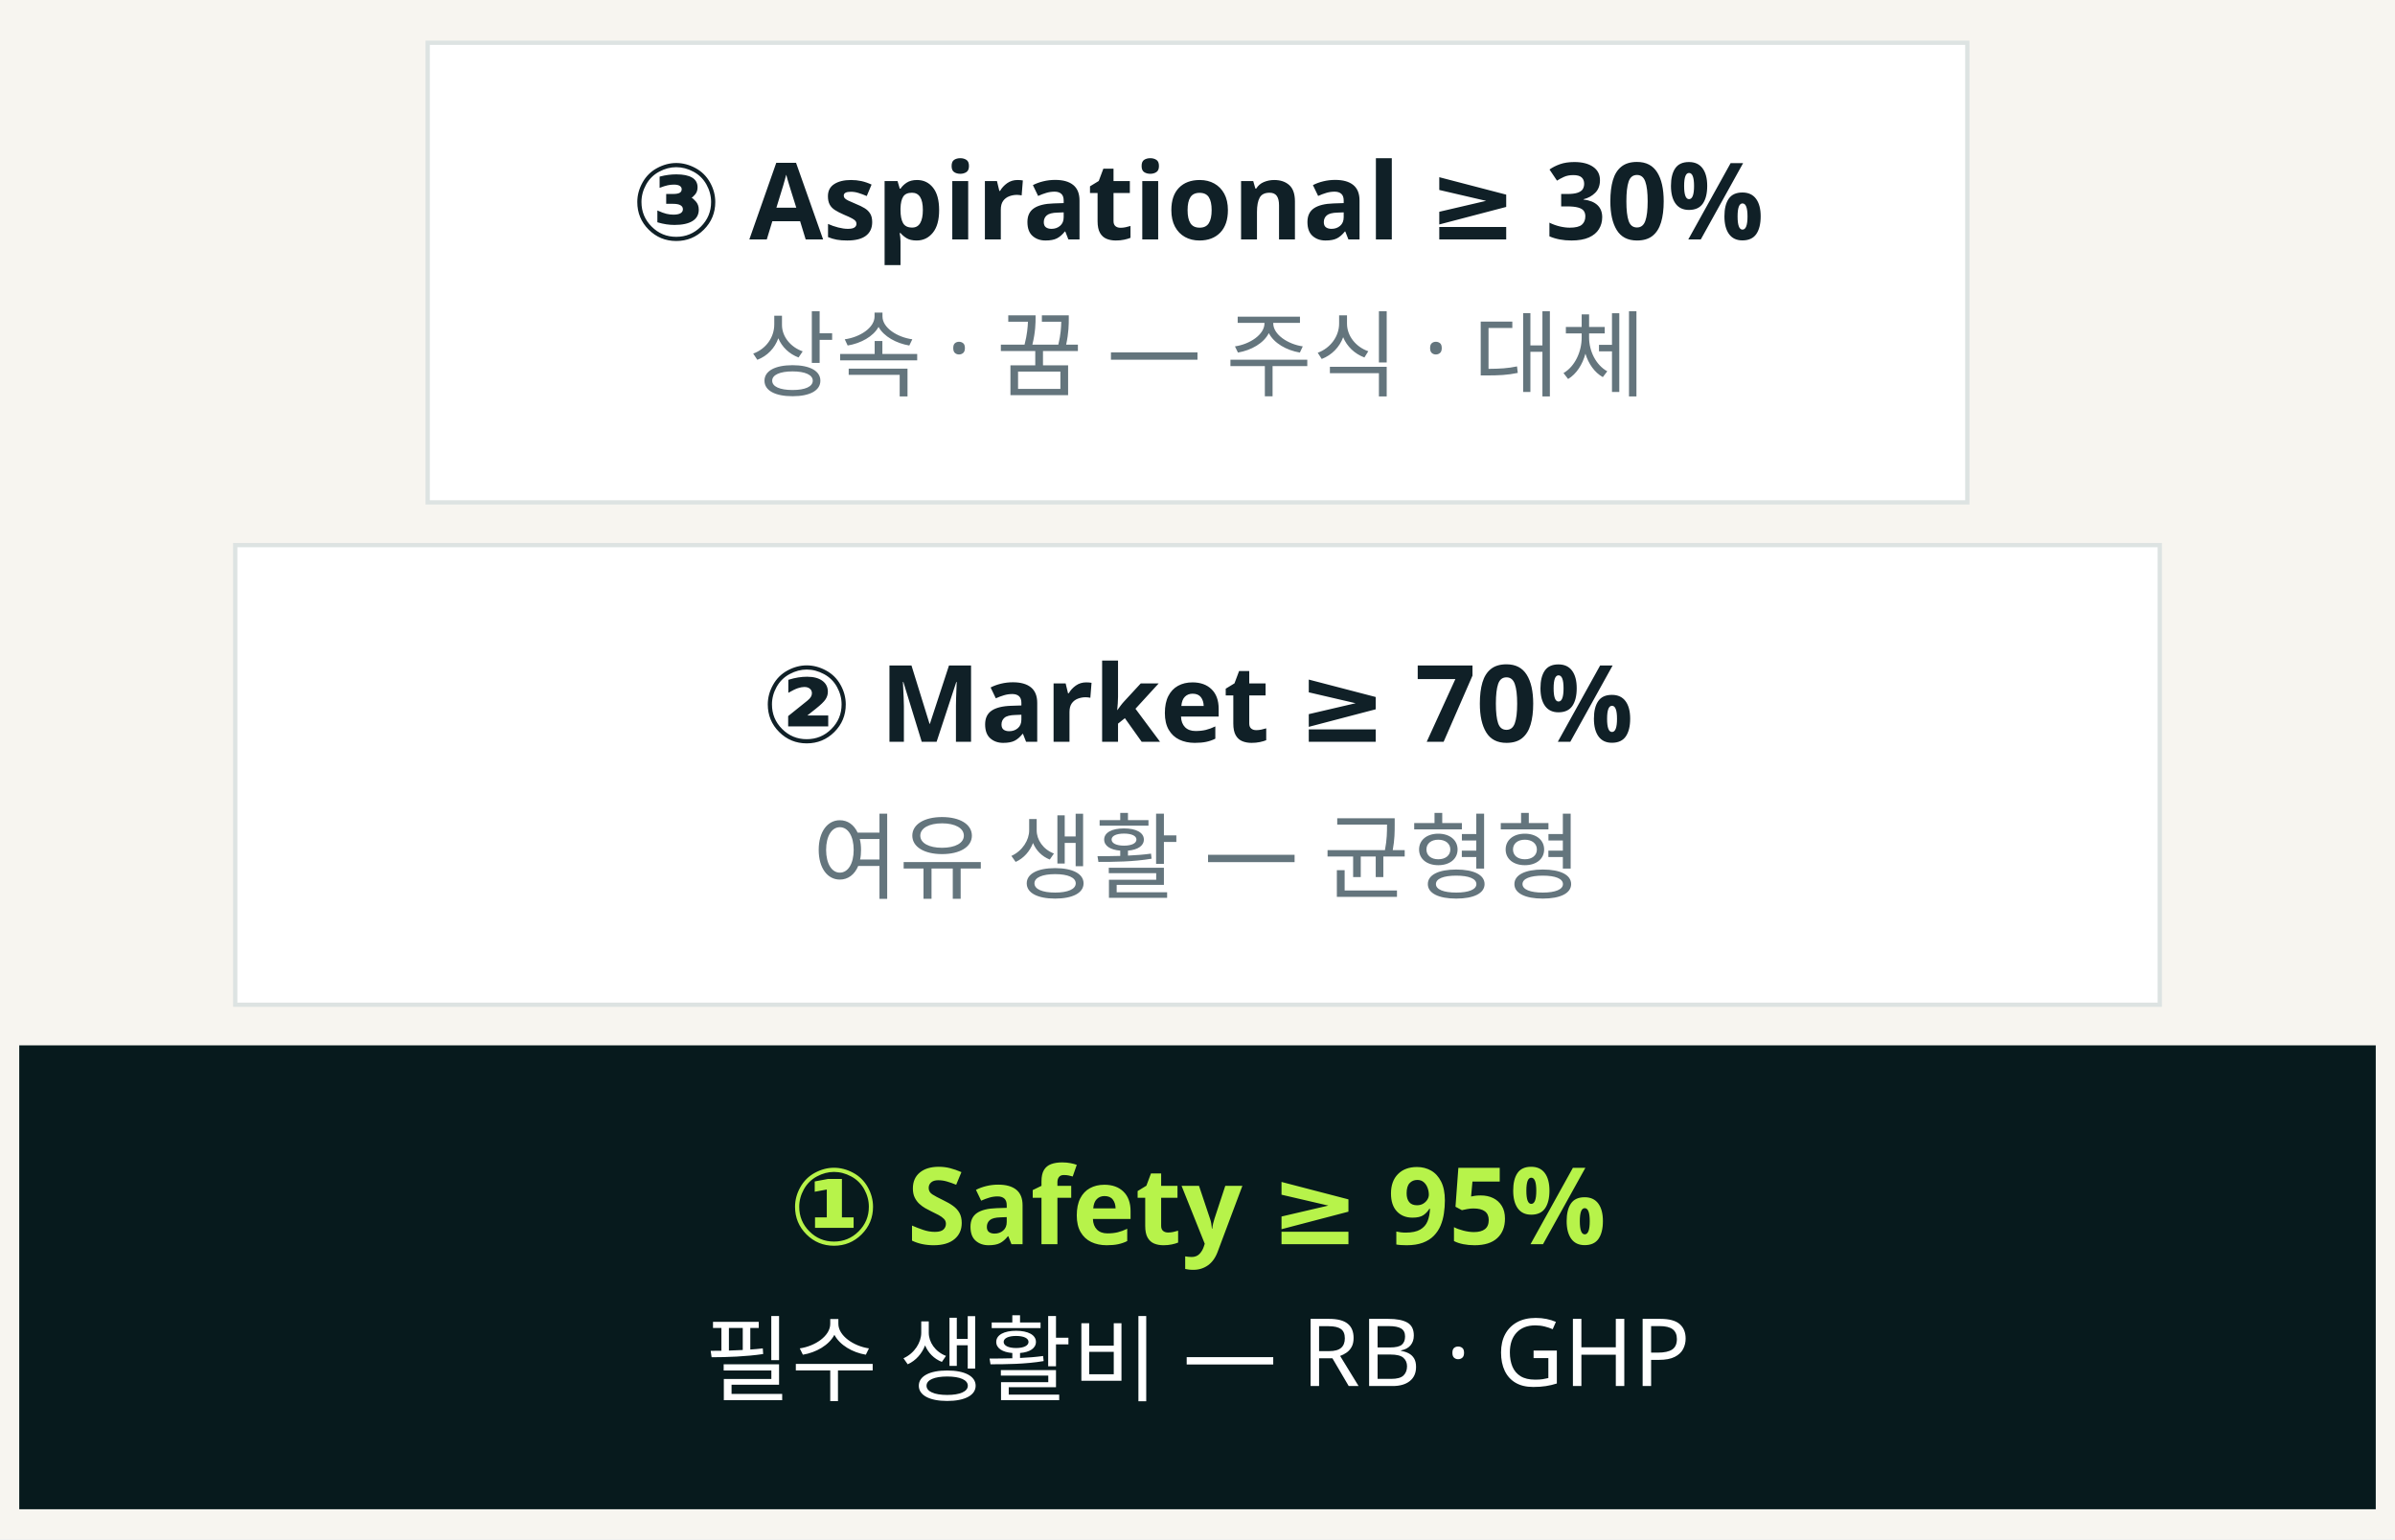
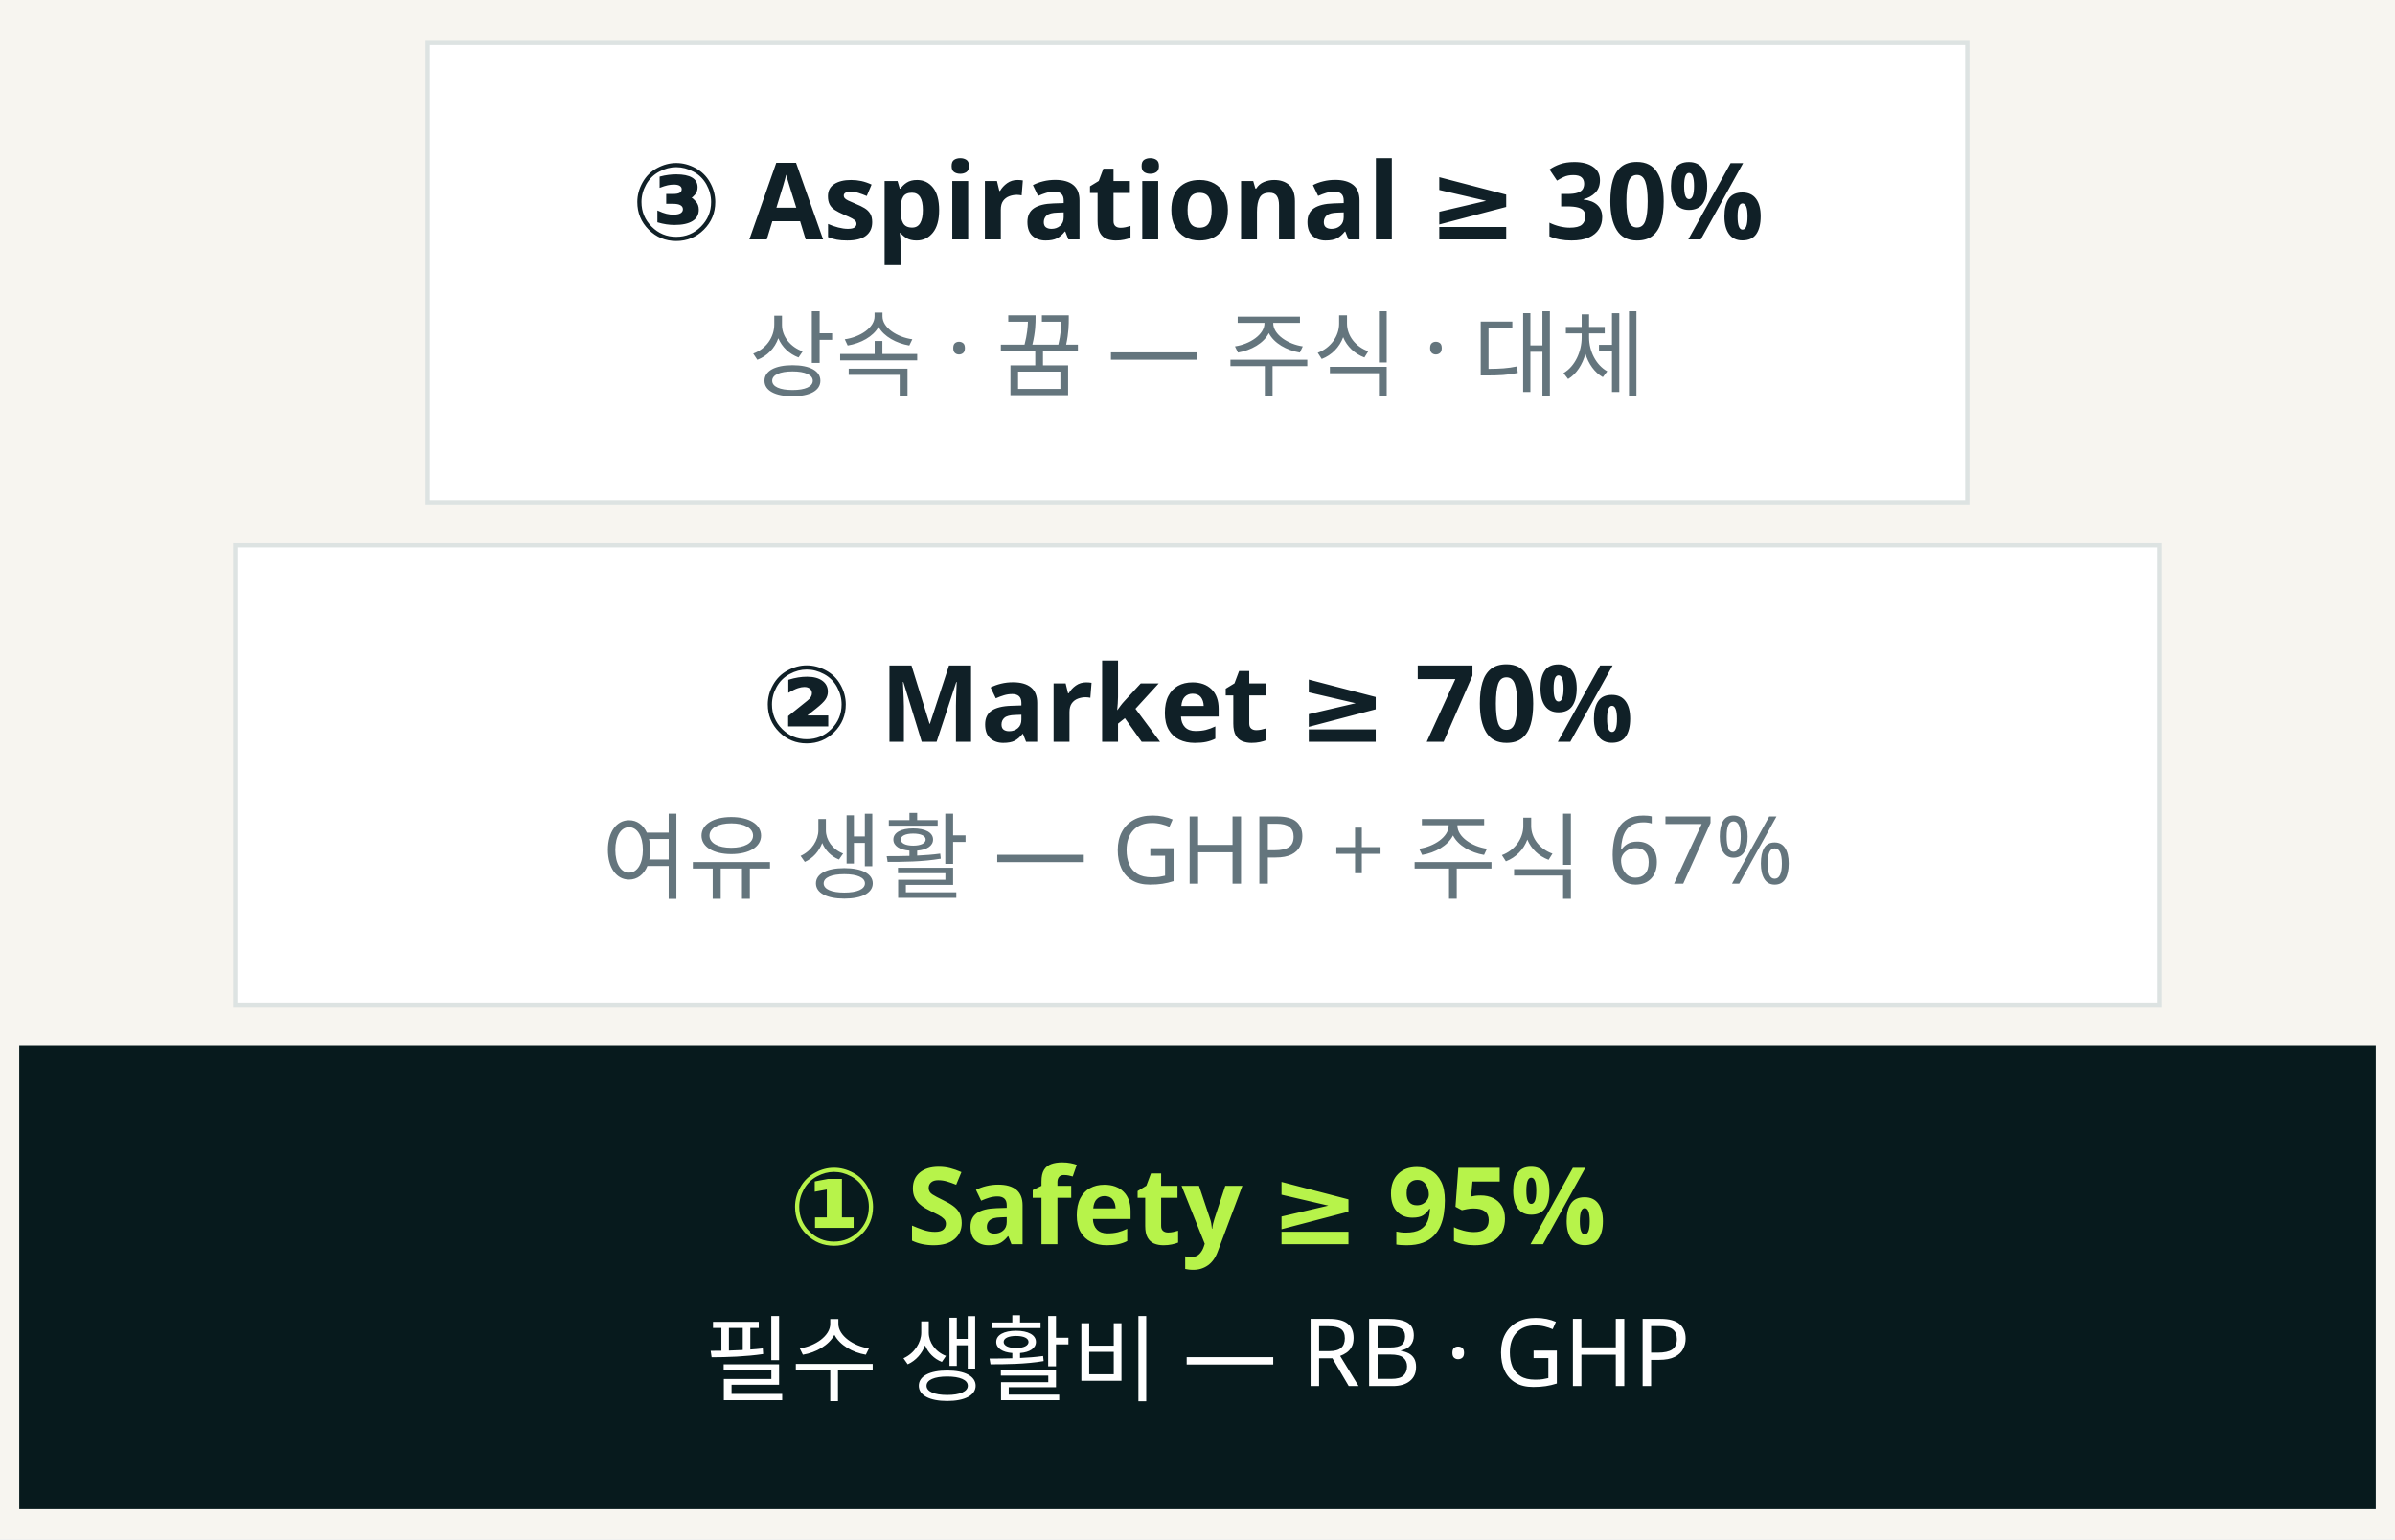
<svg xmlns="http://www.w3.org/2000/svg" width="1120" height="720" viewBox="0 0 1120 720">
  <defs>
    <marker id="ar" markerWidth="12" markerHeight="12" refX="9" refY="6" orient="auto">
      <path d="M0,0 L12,6 L0,12 z" fill="#0B6B68" />
    </marker>
  </defs>
  <rect width="1120" height="720" fill="#F7F5F0" />
  <rect x="200.0" y="20" width="720" height="215" fill="#FFFFFF" stroke="#DDE3E2" stroke-width="2" />
  <text x="560.0" y="112" font-family="Pretendard" font-size="50" font-weight="700" fill="#102027" text-anchor="middle">③ Aspirational ≥ 30%</text>
  <text x="560.0" y="182" font-family="Pretendard" font-size="44" font-weight="400" fill="#64757D" text-anchor="middle">상속 · 꿈 — 주식 · 대체</text>
  <rect x="110.0" y="255" width="900" height="215" fill="#FFFFFF" stroke="#DDE3E2" stroke-width="2" />
  <text x="560.0" y="347" font-family="Pretendard" font-size="50" font-weight="700" fill="#102027" text-anchor="middle">② Market ≥ 70%</text>
-   <text x="560.0" y="417" font-family="Pretendard" font-size="44" font-weight="400" fill="#64757D" text-anchor="middle">여유 생활 — 균형형</text>
+   <text x="560.0" y="417" font-family="Pretendard" font-size="44" font-weight="400" fill="#64757D" text-anchor="middle">여유 생활 — GHP + 주식 67%</text>
  <rect x="10.0" y="490" width="1100" height="215" fill="#071A1D" stroke="#071A1D" stroke-width="2" />
  <text x="560.0" y="582" font-family="Pretendard" font-size="50" font-weight="700" fill="#B7F34A" text-anchor="middle">① Safety ≥ 95%</text>
  <text x="560.0" y="652" font-family="Pretendard" font-size="44" font-weight="400" fill="#FFFFFF" text-anchor="middle">필수 생활비 — RB · GHP</text>
</svg>
